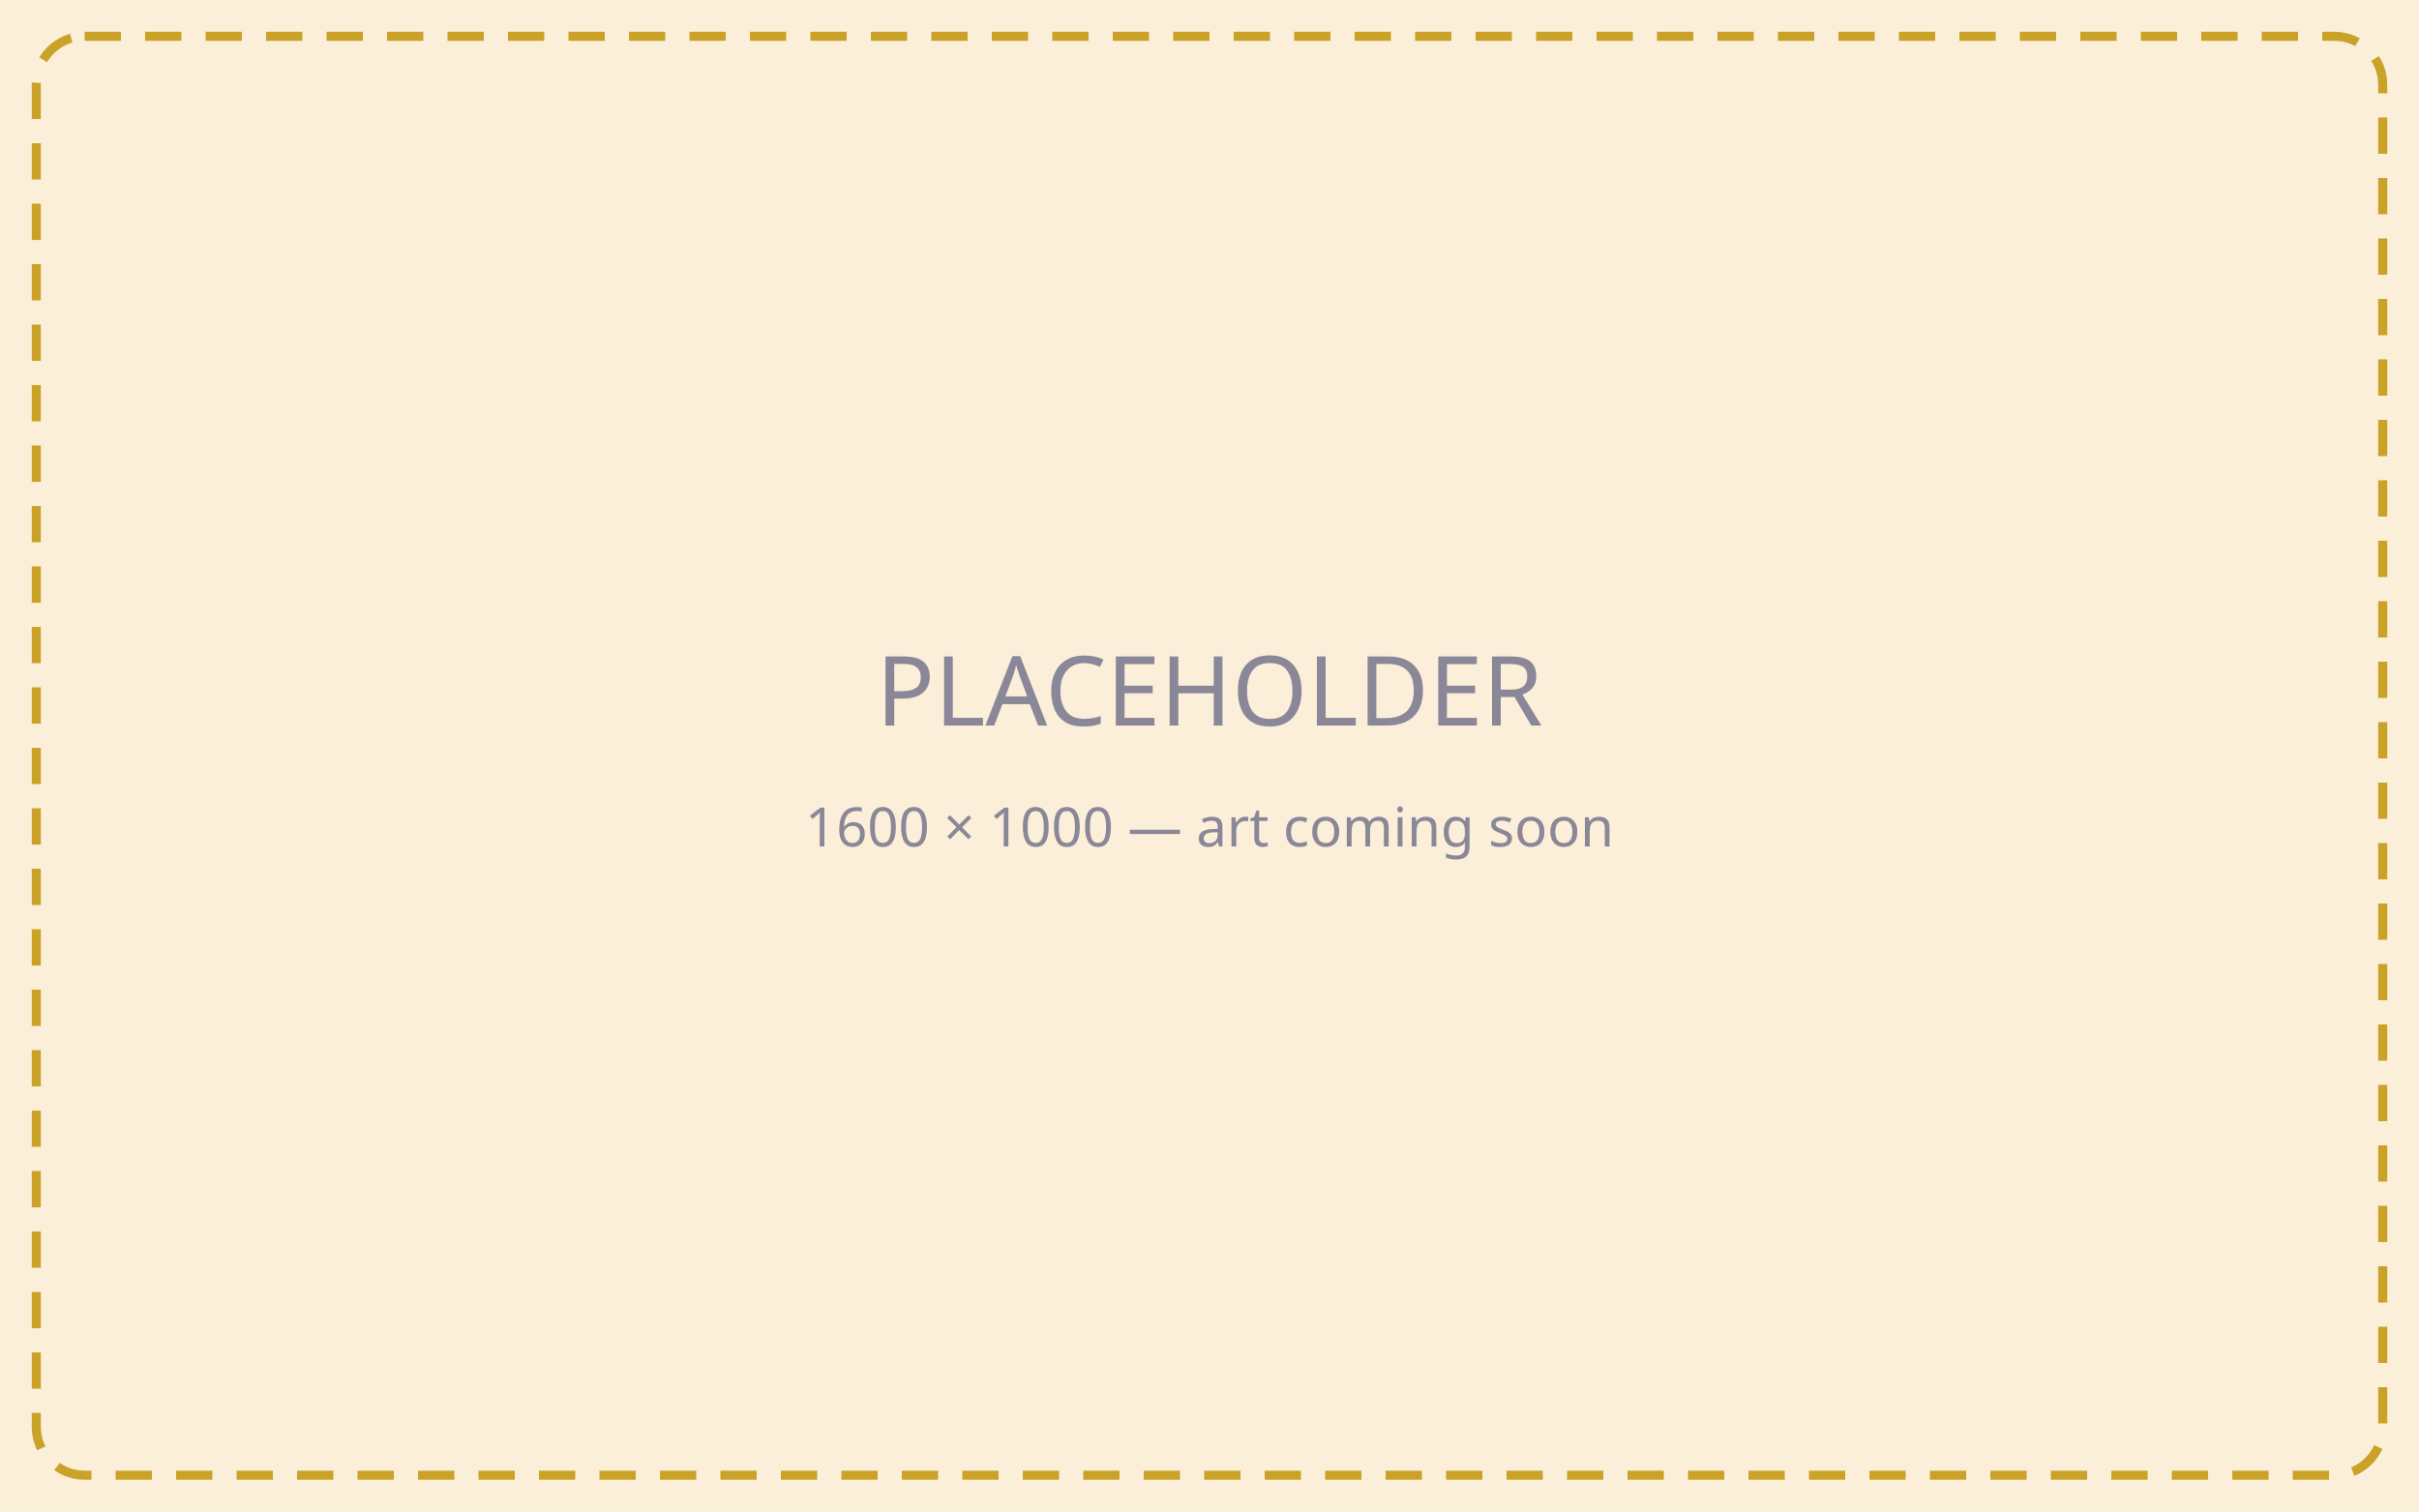
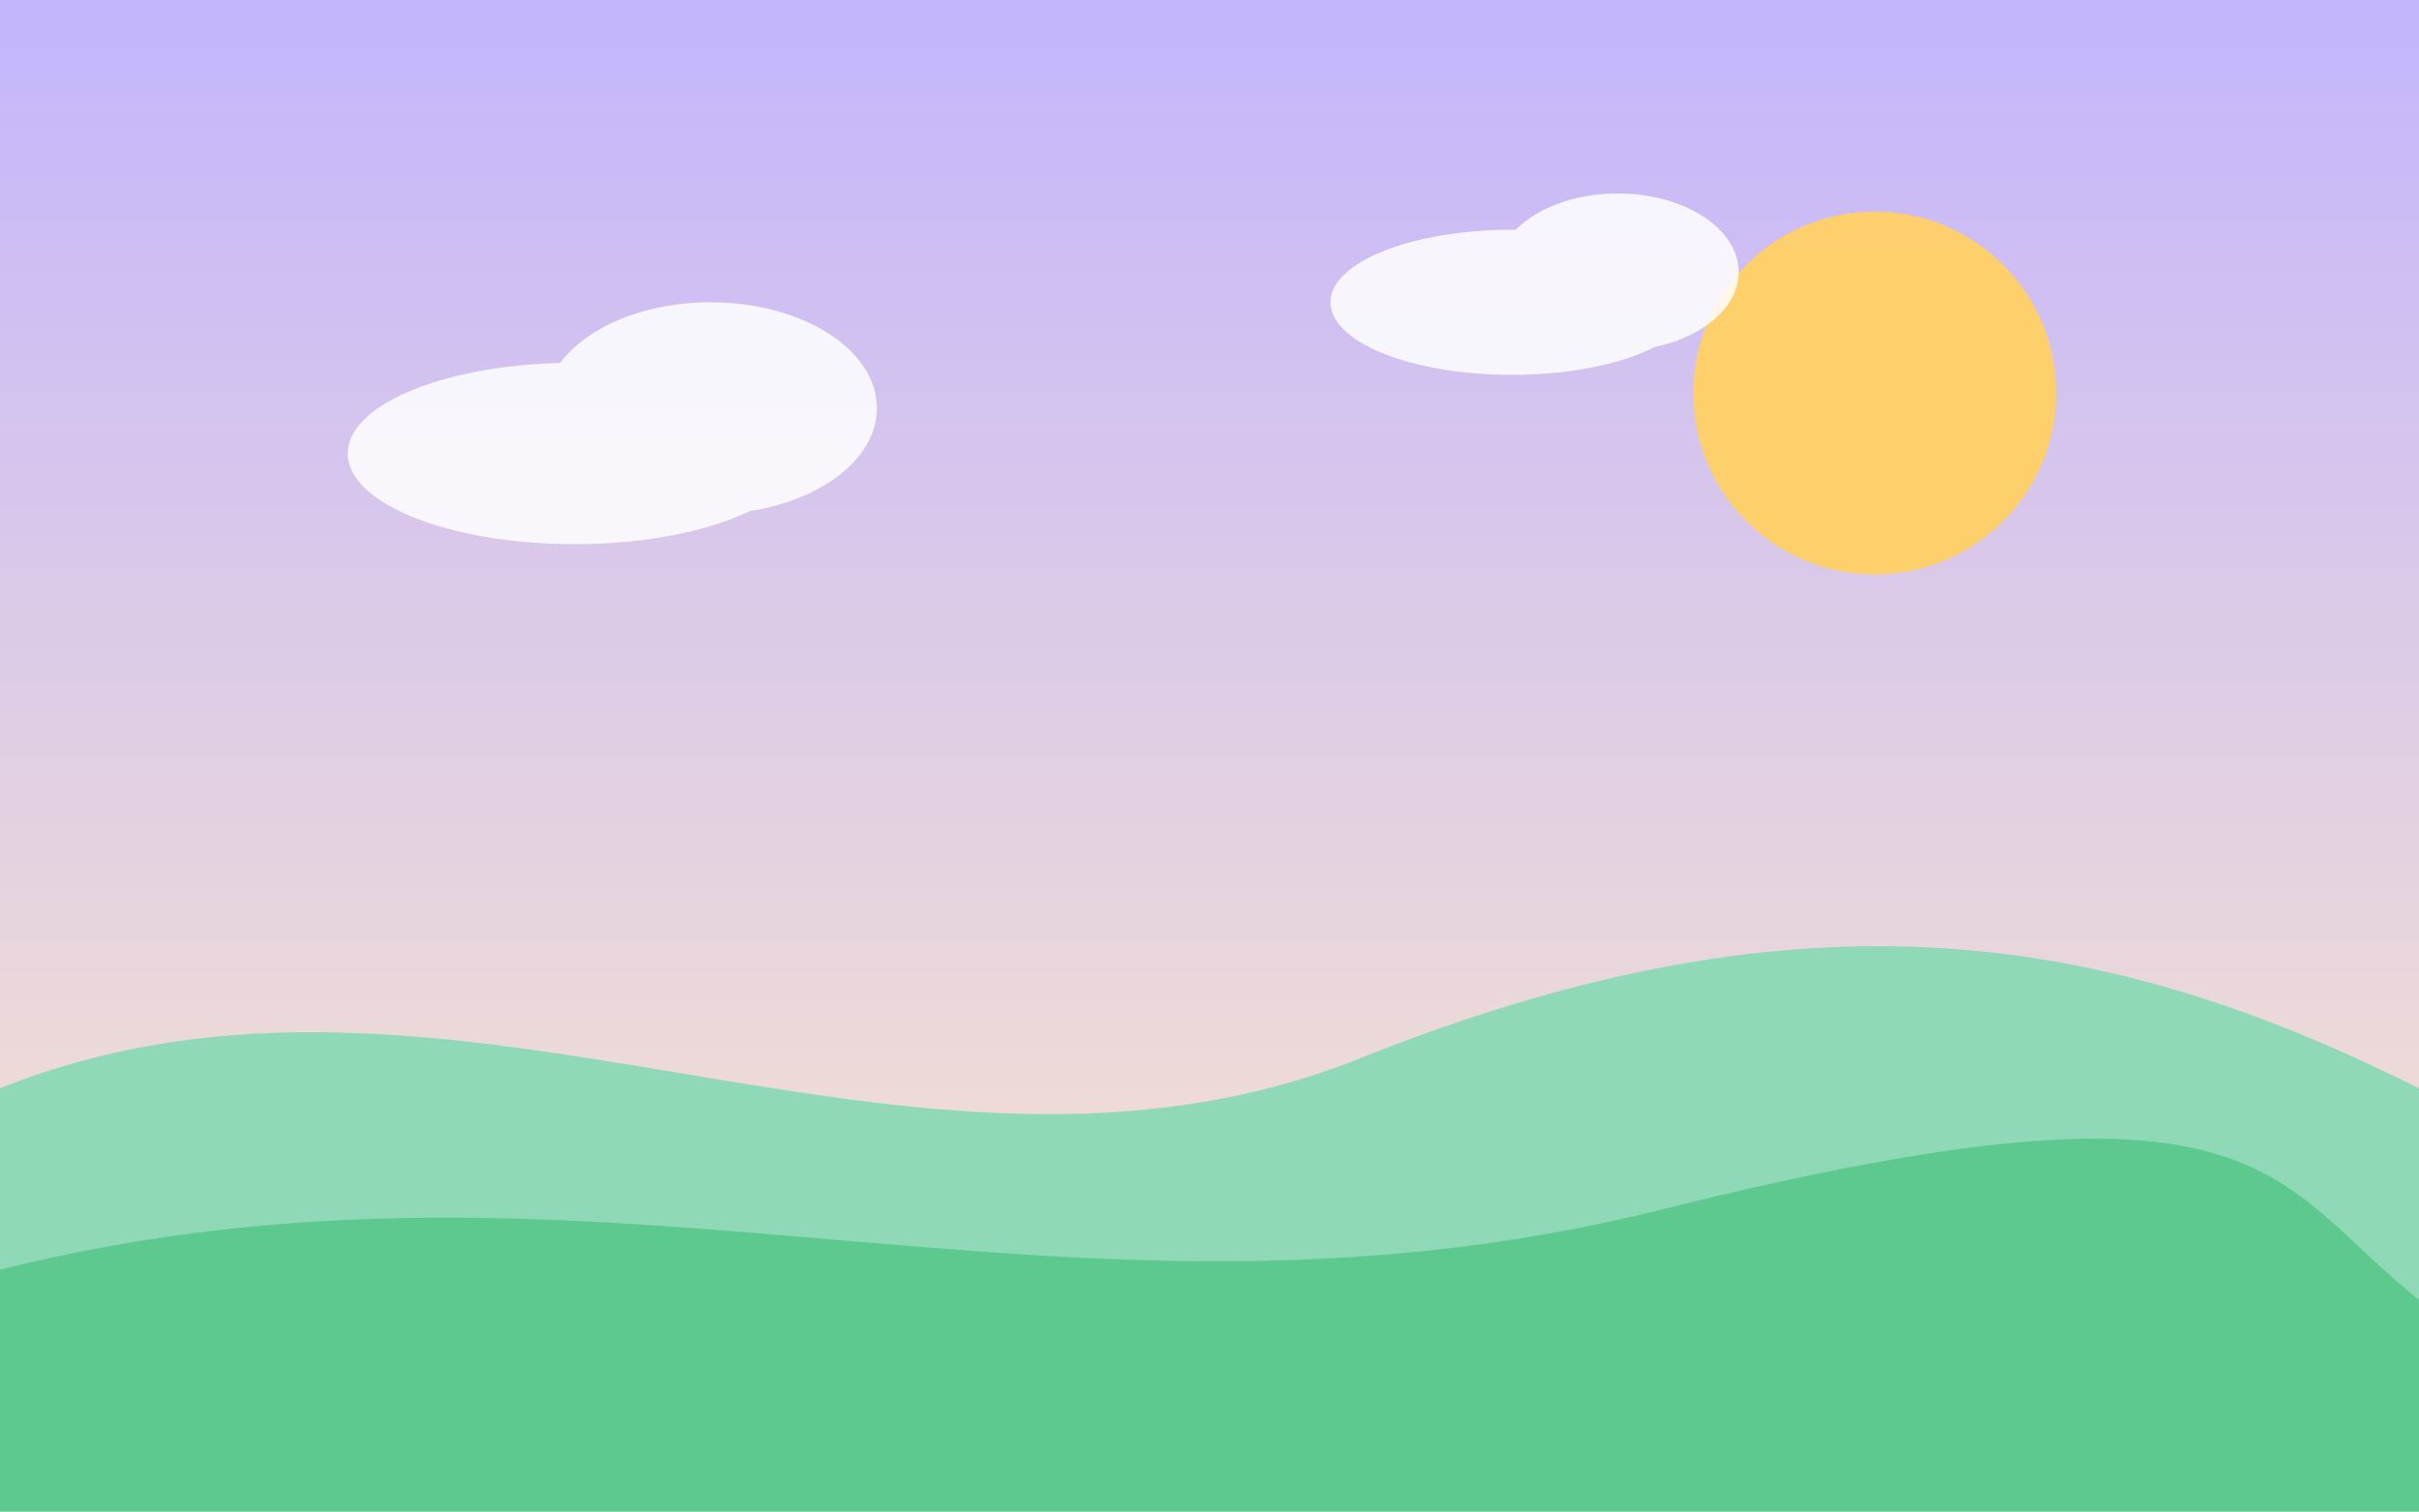
<svg xmlns="http://www.w3.org/2000/svg" viewBox="0 0 1600 1000" width="1600" height="1000">
-   <rect width="1600" height="1000" fill="#FBEFD9" />
-   <rect x="24" y="24" width="1552" height="952" rx="32" fill="none" stroke="#C9A227" stroke-width="6" stroke-dasharray="24 16" />
-   <text x="800" y="480" font-family="sans-serif" font-size="64" text-anchor="middle" fill="#8A8798">PLACEHOLDER</text>
-   <text x="800" y="560" font-family="sans-serif" font-size="36" text-anchor="middle" fill="#8A8798">1600 × 1000 — art coming soon</text>
+   <defs>
+     <linearGradient id="sky" x1="0" y1="0" x2="0" y2="1">
+       <stop offset="0" stop-color="#C4B5FD" />
+       <stop offset="1" stop-color="#FDE9C9" />
+     </linearGradient>
+   </defs>
+   <rect width="1600" height="1000" fill="url(#sky)" />
+   <circle cx="1240" cy="260" r="120" fill="#FFD166" opacity="0.95" />
+   <g fill="#ffffff" opacity="0.85">
+     <ellipse cx="380" cy="300" rx="150" ry="60" />
+     <ellipse cx="470" cy="270" rx="110" ry="70" />
+     <ellipse cx="1000" cy="200" rx="120" ry="48" />
+     <ellipse cx="1070" cy="180" rx="80" ry="52" />
+   </g>
+   <path d="M0 720 C 300 600, 600 820, 900 700 S 1400 620, 1600 720 V1000 H0Z" fill="#8FD9B6" />
+   <path d="M0 840 C 400 740, 700 900, 1100 800 S 1500 780, 1600 860 V1000 H0Z" fill="#5DC98F" />
</svg>
